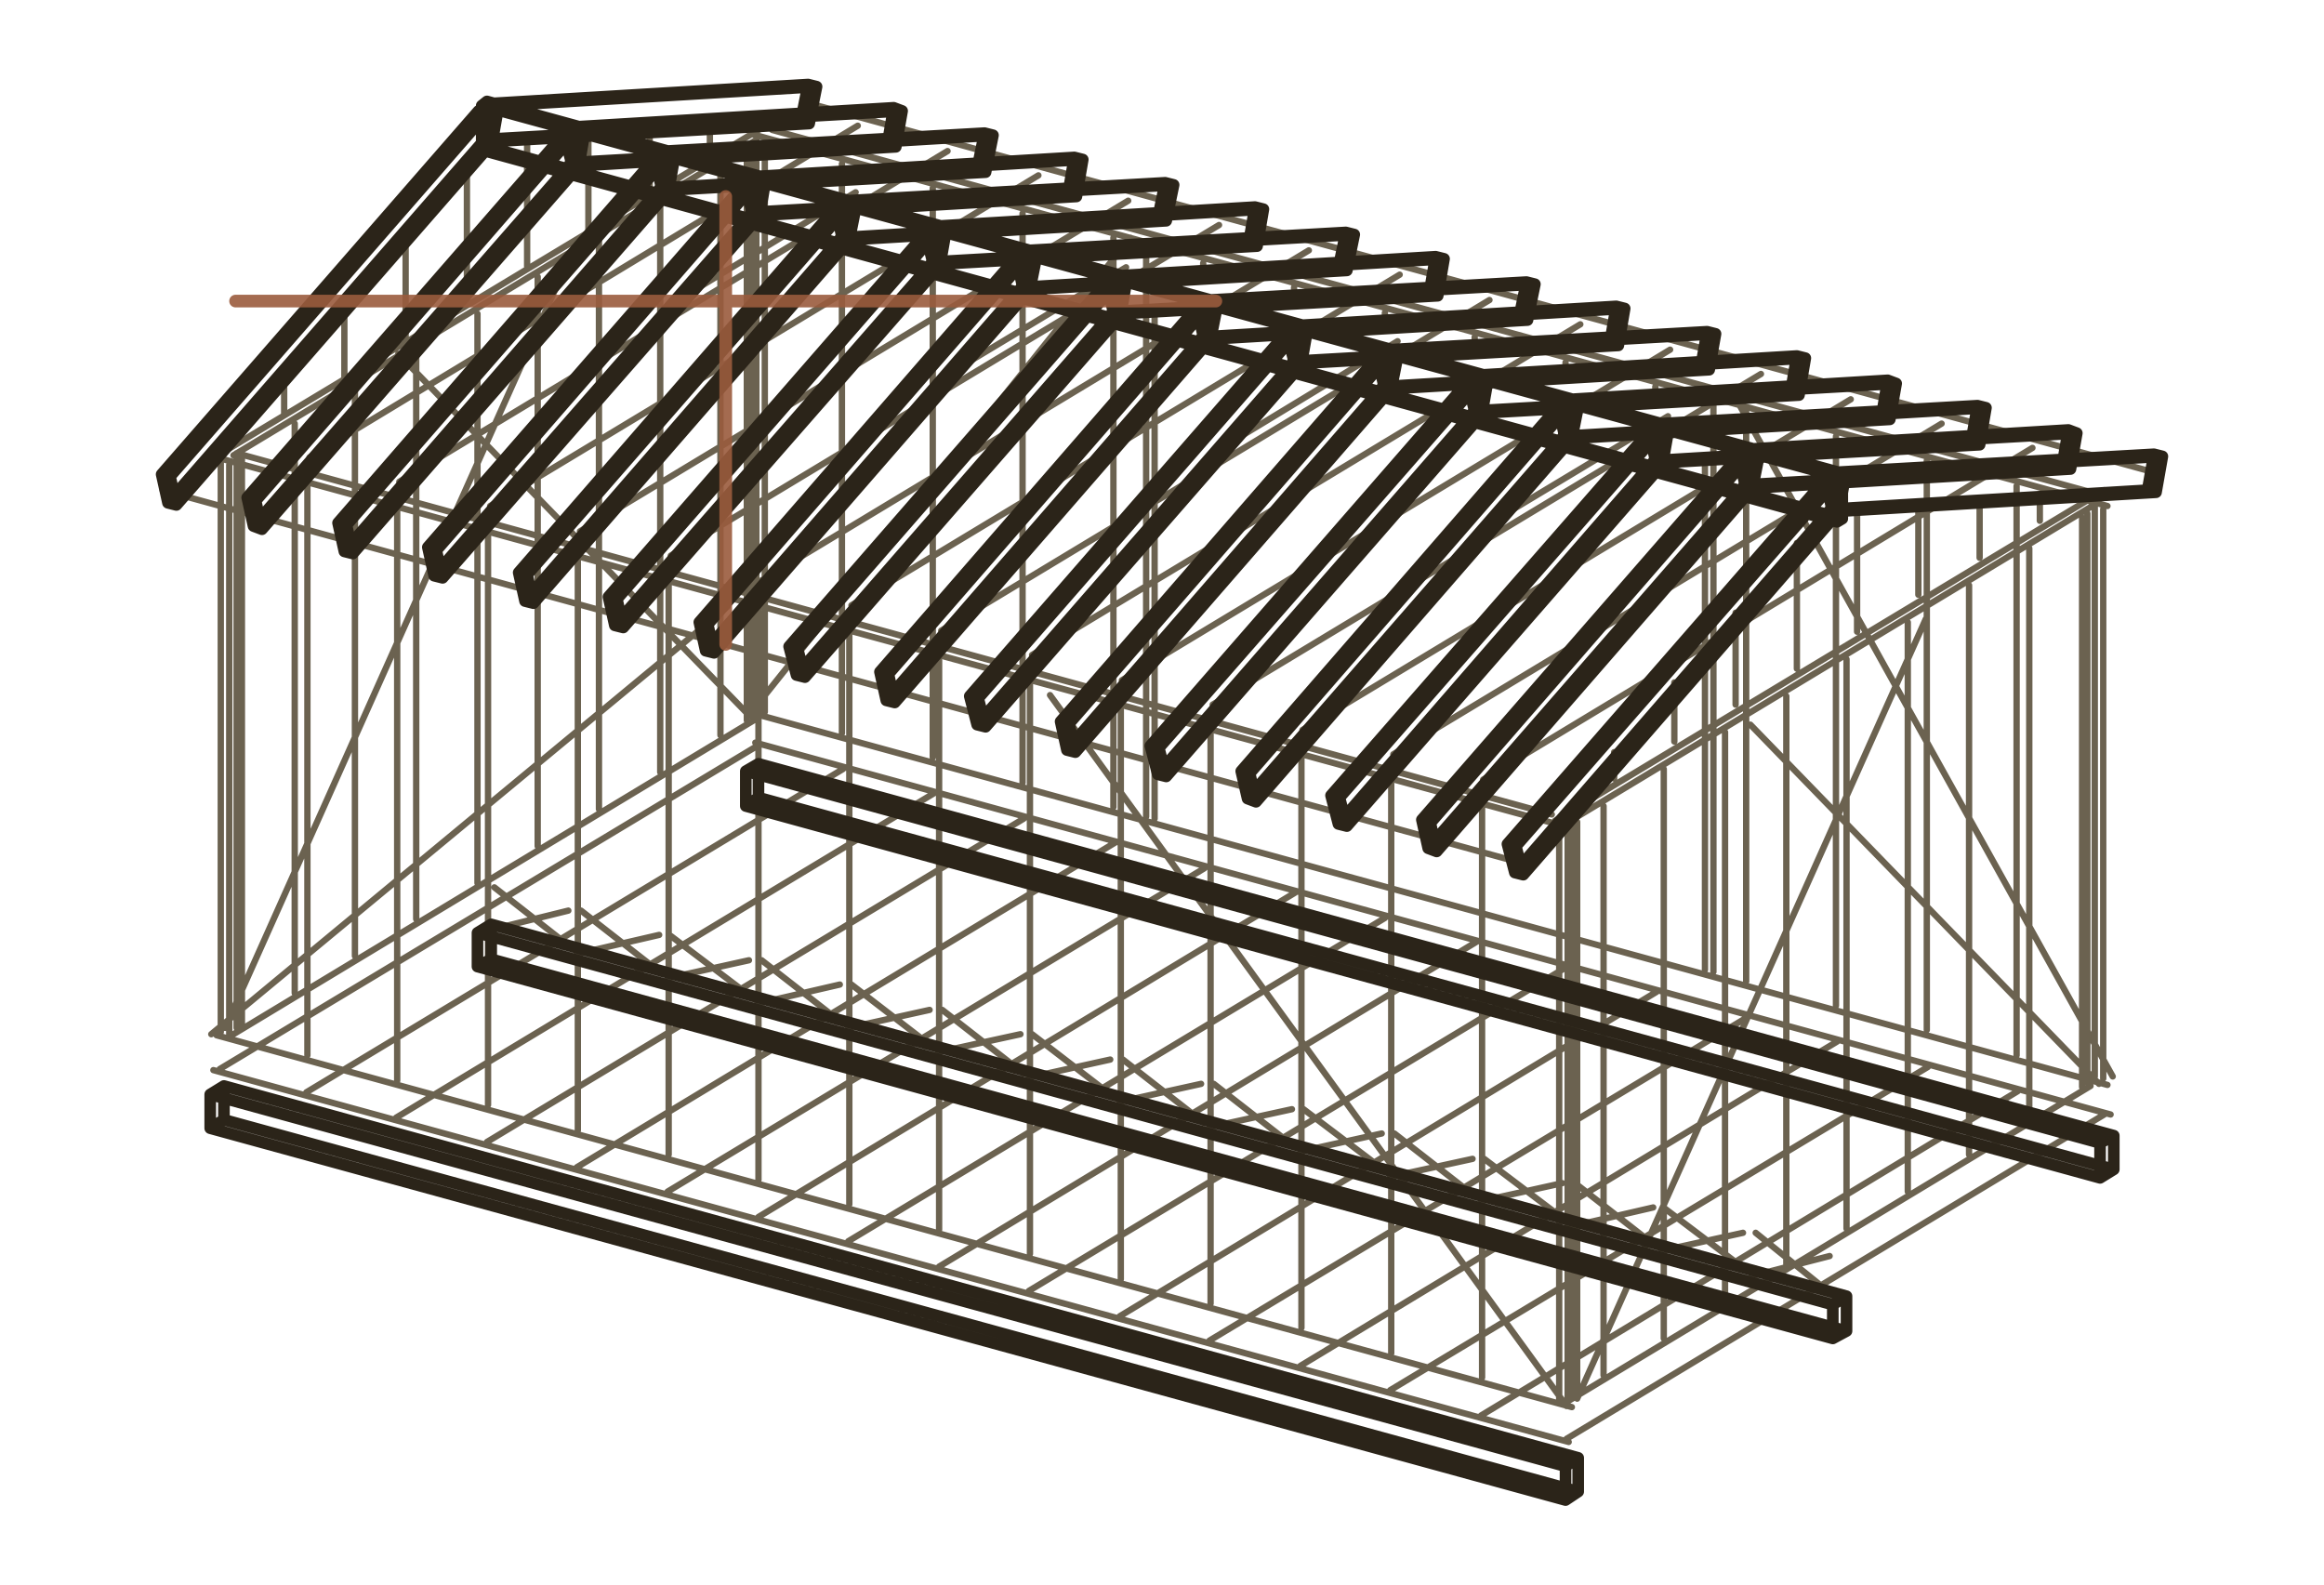
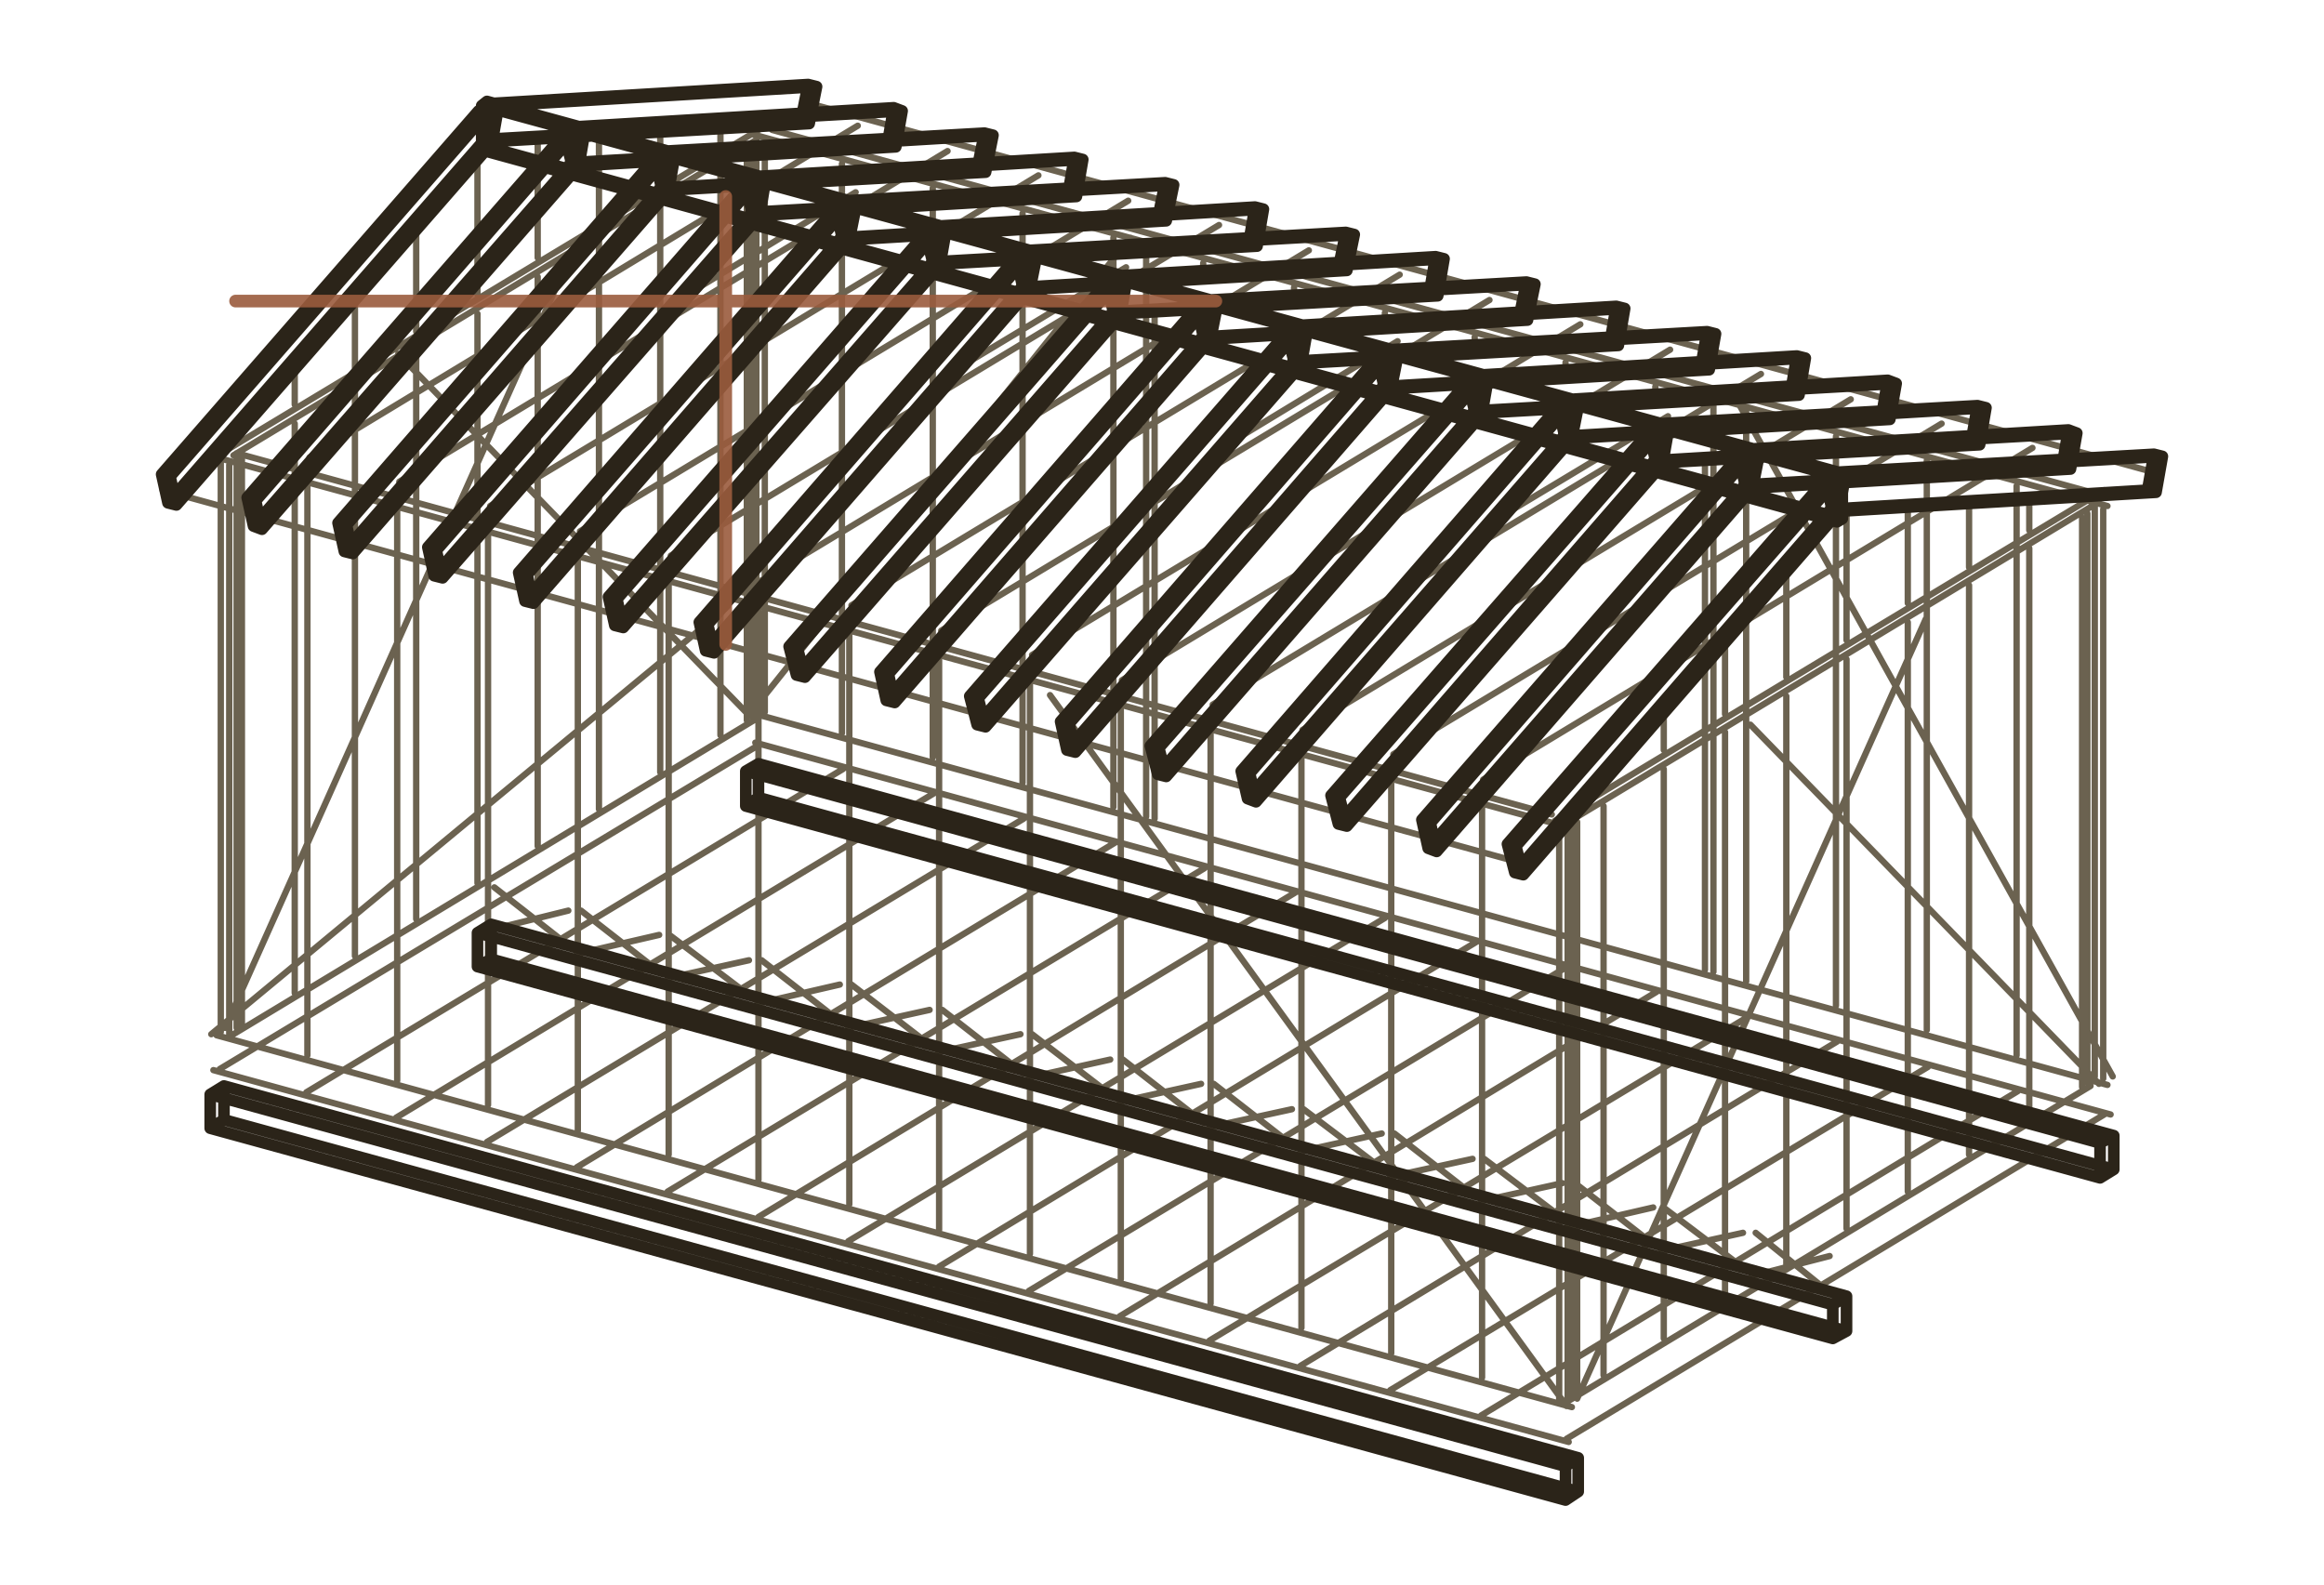
<svg xmlns="http://www.w3.org/2000/svg" viewBox="0 0 220 150" width="220" height="150" role="img">
  <g fill="none" stroke="#6b6250" stroke-width="0.6" stroke-linecap="round">
-     <path d="M71.7 70.6L20.8 101.2M79.8 72.8L29 103.4M88.4 75.1L37.5 105.8M96.9 77.5L46.1 108.1M105.5 79.8L54.6 110.5M114 82.2L63.2 112.8M122.6 84.5L71.8 115.2M131.1 86.9L80.3 117.5M139.7 89.2L88.9 119.9M148.2 91.6L97.4 122.2M156.8 93.9L106 124.6M165.4 96.3L114.5 126.9M173.9 98.6L123.1 129.3M182.5 101L131.6 131.6M191 103.3L140.2 134M199.2 105.5L148.3 136.2M71.5 70.3L199.8 105.5M20.2 101.3L148.5 136.5M46.8 84L54.2 89.8M46.5 88L53.8 86.2M55 86.2L62.7 92.2M54.6 90.3L62.4 88.5M63.5 88.6L71.3 94.5M63.2 92.6L70.9 90.9M72.1 90.9L79.8 96.9M71.7 95L79.5 93.2M80.6 93.2L88.4 99.2M80.3 97.3L88 95.6M89.2 95.6L96.9 101.6M88.8 99.6L96.6 97.9M97.7 97.9L105.5 103.9M97.4 102L105.1 100.3M106.3 100.3L114 106.3M106 104.3L113.7 102.6M114.9 102.6L122.6 108.6M114.5 106.7L122.3 105M123.4 105L131.2 110.9M123.1 109L130.8 107.3M132 107.3L139.7 113.3M131.6 111.4L139.4 109.7M140.5 109.7L148.3 115.6M140.2 113.7L147.9 112M149.1 112L156.8 118M148.7 116.1L156.5 114.3M157.6 114.4L165.4 120.3M157.3 118.4L165 116.7M166.2 116.7L173.5 122.6M165.8 120.8L173.2 118.9M71.2 67.5L199.5 102.7M71.2 12.7L199.5 47.9M73.1 12.3L197.6 46.5M71.6 67.2L71.6 13.3M79.7 69.4L79.7 15.5M88.3 71.7L88.3 17.8M96.8 74.1L96.8 20.2M105.4 76.4L105.4 22.5M165.3 92.9L165.3 39M173.8 95.2L173.8 41.3M182.4 97.5L182.4 43.6M190.9 99.9L190.9 46M199.1 102.1L199.1 48.2M72.4 67.4L72.4 13.5M198.3 101.9L198.3 48M108.5 77.3L108.5 23.4M109.3 77.5L109.3 29.8M162.2 92L162.2 38.1M161.4 91.8L161.4 44.1M109.1 26.8L162.1 41.3M108.6 27.1L161.5 41.6M113.9 25.6L113.9 24.9M122.5 28L122.5 27.2M131.1 30.3L131.1 29.6M139.6 32.7L139.6 31.9M148.2 35L148.2 34.3M156.7 37.3L156.7 36.6M71.7 66.7L107 22.5M164.7 38.4L200 101.9M148.8 133.2L20.5 98M148.8 78.4L20.5 43.3M146.9 77.1L22.4 42.9M148.4 132.7L148.4 78.8M140.3 130.4L140.3 76.5M131.7 128.1L131.7 74.2M123.2 125.7L123.2 71.8M114.6 123.4L114.6 69.5M106.1 121.1L106.1 67.2M97.5 118.7L97.5 64.8M88.9 116.4L88.9 62.5M80.4 114L80.4 60.1M71.8 111.7L71.8 57.8M63.3 109.3L63.3 55.4M54.7 107L54.7 53.1M46.2 104.6L46.2 50.7M37.6 102.3L37.6 48.4M29.1 99.9L29.1 46M20.9 97.7L20.9 43.8M147.6 132.5L147.6 78.6M21.7 97.9L21.7 44M148.3 133.1L99.4 65.8M68.9 57.4L20 97.9M197.9 102.8L148.5 132.6M197.9 48L148.5 77.8M199.2 46.4L147.2 77.7M197.6 102.5L197.6 48.6M192.1 105.8L192.1 51.9M186.4 109.3L186.4 55.4M180.6 112.8L180.6 58.9M174.8 116.3L174.8 62.4M169.1 119.8L169.1 65.9M163.3 123.2L163.3 69.3M157.5 126.7L157.5 72.8M151.8 130.2L151.8 76.3M148.8 132L148.8 78.1M197.1 102.9L197.1 49M149.3 131.7L149.3 77.8M198.7 102.6L165.7 68.6M182.3 58.6L149.3 132.4M22.1 97.9L71.5 68.1M22.1 43.1L71.5 13.3M20.8 43L72.8 11.7M22.4 97.3L22.4 43.4M27.9 94L27.9 40.1M33.6 90.5L33.6 36.6M39.4 87L39.4 33.1M45.2 83.6L45.2 29.7M50.9 80.1L50.9 26.2M56.7 76.6L56.7 22.7M62.5 73.1L62.5 19.2M68.2 69.6L68.2 15.7M71.2 67.8L71.2 13.9M22.9 97L22.9 43.1M70.7 68.2L70.7 14.3M21.3 97.3L54.3 23.5M37.7 33.5L70.7 67.5M81.2 11.9L29.3 43.3M89.7 14.3L37.8 45.6M98.3 16.6L46.4 47.9M106.8 19L54.9 50.3M115.4 21.3L63.5 52.6M123.9 23.7L72 55M132.5 26L80.6 57.3M141 28.4L89.1 59.7M149.6 30.7L97.7 62M158.1 33.1L106.2 64.4M166.7 35.4L114.8 66.7M175.2 37.8L123.3 69.1M183.8 40.1L131.9 71.4M192.4 42.4L140.4 73.8M81 18.2L63.7 28.7M106.6 25.3L89.3 35.7M132.3 32.3L115 42.8M157.9 39.4L140.6 49.8M67.2 14.8L67.2 12.4M61.5 18.3L61.5 12.7M55.7 21.8L55.7 13M49.9 25.2L49.9 13.4M44.2 28.7L44.2 16.8M38.4 32.2L38.4 23.5M32.6 35.7L32.6 30.1M26.9 39.2L26.9 36.7M193.1 49.3L193.1 46.9M187.4 52.8L187.4 47.2M181.6 56.3L181.6 47.6M175.8 59.8L175.8 47.9M170.1 63.3L170.1 51.4M164.3 66.7L164.3 58M158.5 70.2L158.5 64.6M152.8 73.7L152.8 71.2M76.3 9.7L204.6 44.9M143.7 81.6L15.4 46.4" />
+     <path d="M71.7 70.6L20.8 101.2M79.8 72.8L29 103.4M88.4 75.1L37.5 105.8M96.9 77.5L46.1 108.1M105.5 79.8L54.6 110.5M114 82.2L63.2 112.8M122.6 84.5L71.8 115.2M131.1 86.9L80.3 117.5M139.7 89.2L88.9 119.9M148.2 91.6L97.4 122.2M156.8 93.9L106 124.6M165.4 96.3L114.5 126.9M173.9 98.6L123.1 129.3M182.5 101L131.6 131.6M191 103.3L140.2 134M199.2 105.5L148.3 136.2M71.5 70.3L199.8 105.5M20.2 101.3L148.5 136.5M46.8 84L54.2 89.8M46.5 88L53.8 86.2M55 86.2L62.7 92.2M54.6 90.3L62.4 88.5M63.5 88.6L71.3 94.5M63.2 92.6L70.9 90.9M72.1 90.9L79.8 96.9M71.7 95L79.5 93.2M80.6 93.2L88.4 99.2M80.3 97.3L88 95.6M89.2 95.6L96.9 101.6M88.8 99.6L96.6 97.9M97.7 97.9L105.5 103.9M97.4 102L105.1 100.3M106.3 100.3L114 106.3M106 104.3L113.7 102.6M114.9 102.6L122.6 108.6M114.5 106.7L122.3 105M123.4 105L131.2 110.9M123.1 109L130.8 107.3M132 107.3L139.7 113.3M131.6 111.4L139.4 109.7M140.5 109.7L148.3 115.6M140.2 113.7L147.9 112M149.1 112L156.8 118M148.7 116.1L156.5 114.3M157.6 114.4L165.4 120.3M157.3 118.4L165 116.7M166.2 116.7L173.5 122.6M165.8 120.8L173.2 118.9M71.2 67.5L199.5 102.7M71.2 12.7L199.5 47.9M73.1 12.3L197.6 46.5M71.6 67.2L71.6 13.3M79.7 69.4L79.7 15.5M88.3 71.7L88.3 17.8M96.8 74.1L96.8 20.2M105.4 76.4L105.4 22.5M165.3 92.9L165.3 39M173.8 95.2L173.8 41.3M182.4 97.5L182.4 43.6M190.9 99.9L190.9 46M199.1 102.1L199.1 48.2M72.4 67.4L72.4 13.5M198.3 101.9L198.3 48M108.5 77.3L108.5 23.4M109.3 77.5L109.3 29.8M162.2 92L162.2 38.1M161.4 91.8L161.4 44.1M109.1 26.8L162.1 41.3M108.6 27.1L161.5 41.6M113.9 25.6L113.9 24.9M122.5 28L122.5 27.2M131.1 30.3L131.1 29.6M139.6 32.7L139.6 31.9M148.2 35L148.2 34.3M156.7 37.3L156.7 36.6M71.7 66.7L107 22.5M164.7 38.4L200 101.9M148.8 133.2L20.5 98M148.8 78.4L20.5 43.3M146.9 77.1L22.4 42.9M148.4 132.7L148.4 78.8M140.3 130.4L140.3 76.5M131.7 128.1L131.7 74.2M123.2 125.7L123.2 71.8M114.6 123.4L114.6 69.5M106.1 121.1L106.1 67.2M97.5 118.7L97.5 64.8M88.9 116.4L88.9 62.5M80.4 114L80.4 60.1M71.8 111.7L71.8 57.8M63.3 109.3L63.3 55.4M54.7 107L54.7 53.1M46.2 104.6L46.2 50.7M37.6 102.3L37.6 48.4M29.1 99.9L29.1 46M20.9 97.7L20.9 43.8M147.6 132.5L147.6 78.6M21.7 97.9L21.7 44M148.3 133.1L99.4 65.8M68.9 57.4L20 97.9M197.9 102.8L148.5 132.6M197.9 48L148.5 77.8M199.2 46.4L147.2 77.7M197.6 102.5L197.6 48.6M192.1 105.8L192.1 51.9M186.4 109.3L186.4 55.4M180.6 112.8L180.6 58.9M174.8 116.3L174.8 62.4M169.1 119.8L169.1 65.9M163.3 123.2L163.3 69.3M157.5 126.7L157.5 72.8M151.8 130.2L151.8 76.3M148.8 132L148.8 78.1M197.1 102.9L197.1 49M149.3 131.7L149.3 77.8M198.7 102.6L165.7 68.6M182.3 58.6L149.3 132.4M22.1 97.9L71.5 68.1M22.1 43.1L71.5 13.3M20.8 43L72.8 11.7M22.4 97.3L22.4 43.4M27.9 94L27.9 40.1M33.6 90.5L33.6 36.6M39.4 87L39.4 33.1M45.2 83.6L45.2 29.7M50.9 80.1L50.9 26.2M56.7 76.6L56.7 22.7M62.5 73.1L62.5 19.2M68.2 69.6L68.2 15.7M71.2 67.8L71.2 13.9M22.9 97L22.9 43.1M70.7 68.2L70.7 14.3M21.3 97.3L54.3 23.5M37.7 33.5L70.7 67.5M81.2 11.9L29.3 43.3M89.7 14.3L37.8 45.6M98.3 16.6L46.4 47.9M106.8 19L54.9 50.3M115.4 21.3L63.5 52.6M123.9 23.7L72 55M132.5 26L80.6 57.3M141 28.4L89.1 59.7M149.6 30.7L97.7 62M158.1 33.1L106.2 64.4M166.7 35.4L114.8 66.7M175.2 37.8L123.3 69.1M183.8 40.1L131.9 71.4M192.4 42.4L140.4 73.8M81 18.2L63.7 28.7M106.6 25.3L89.3 35.7M132.3 32.3L115 42.8M157.9 39.4L140.6 49.8M27.9 38.3L27.9 35.3M33.6 34.8L33.6 28.7M39.4 31.4L39.4 22.1M45.2 27.9L45.2 15.5M50.9 24.4L50.9 13.4M56.7 20.9L56.7 13M62.5 17.5L62.5 12.7M68.2 14L68.2 12.4M192.1 50.2L192.1 47.2M186.4 53.7L186.4 47.5M180.6 57.1L180.6 47.9M174.8 60.6L174.8 48.2M169.1 64.1L169.1 53M163.3 67.6L163.3 59.7M157.5 71L157.5 66.3M151.8 74.5L151.8 72.9M76.3 9.7L204.6 44.9M143.7 81.6L15.4 46.4" />
  </g>
  <g fill="none" stroke="#2b2419" stroke-width="1.1" stroke-linecap="round">
    <path d="M71.8 75.5L70.6 76.3M71.8 72.3L70.6 73M200.1 110.7L198.8 111.5M200.1 107.5L198.8 108.2M71.8 75.5L71.8 72.3M70.6 76.3L70.6 73M200.1 110.7L200.1 107.5M198.8 111.5L198.8 108.2M71.8 75.5L200.1 110.7M70.6 76.3L198.8 111.5M71.8 72.3L200.1 107.5M70.6 73L198.8 108.2M46.5 90.8L45.2 91.5M46.5 87.5L45.2 88.3M174.8 126L173.5 126.7M174.8 122.7L173.5 123.5M46.5 90.8L46.5 87.5M45.2 91.5L45.2 88.3M174.8 126L174.8 122.7M173.5 126.7L173.5 123.5M46.5 90.8L174.8 126M45.2 91.5L173.5 126.7M46.5 87.5L174.8 122.7M45.2 88.3L173.5 123.5M21.2 106L19.9 106.8M21.2 102.8L19.9 103.6M149.4 141.2L148.2 142M149.4 138L148.2 138.8M21.2 106L21.2 102.8M19.9 106.8L19.9 103.6M149.4 141.2L149.4 138M148.2 142L148.2 138.8M21.2 106L149.4 141.2M19.9 106.8L148.2 142M21.2 102.8L149.4 138M19.9 103.6L148.2 138.8M76.6 11.7L75.8 11.5M77.3 8.2L76.5 8M46.6 13.4L45.8 13.2M47.2 10L46.4 9.8M76.6 11.7L77.3 8.2M75.8 11.5L76.5 8M46.6 13.4L47.2 10M45.8 13.2L46.4 9.8M76.6 11.7L46.6 13.4M75.8 11.5L45.8 13.2M77.3 8.2L47.2 10M76.5 8L46.4 9.8M46.7 13.4L45.9 13.2M46.1 10.7L45.3 10.5M16.7 47.8L15.9 47.6M16.1 45.1L15.3 44.9M46.7 13.4L46.1 10.7M45.9 13.2L45.3 10.5M16.7 47.8L16.1 45.1M15.9 47.6L15.3 44.9M46.7 13.4L16.7 47.8M45.9 13.2L15.9 47.6M46.1 10.7L16.1 45.1M45.3 10.5L15.3 44.9M84.8 13.9L84 13.7M85.4 10.5L84.6 10.2M54.8 15.7L54 15.4M55.4 12.2L54.6 12M84.8 13.9L85.4 10.5M84 13.7L84.6 10.2M54.8 15.7L55.4 12.2M54 15.4L54.6 12M84.8 13.9L54.8 15.7M84 13.7L54 15.4M85.4 10.5L55.4 12.2M84.6 10.2L54.6 12M54.9 15.6L54.1 15.4M54.2 12.9L53.4 12.7M24.8 50.1L24 49.8M24.2 47.4L23.4 47.1M54.9 15.6L54.2 12.9M54.1 15.4L53.4 12.7M24.8 50.1L24.2 47.4M24 49.8L23.4 47.1M54.9 15.6L24.8 50.1M54.1 15.4L24 49.8M54.2 12.9L24.2 47.4M53.4 12.7L23.4 47.1M93.3 16.3L92.5 16M94 12.8L93.2 12.6M63.3 18L62.5 17.8M63.9 14.6L63.1 14.3M93.3 16.3L94 12.8M92.5 16L93.2 12.6M63.3 18L63.9 14.6M62.5 17.8L63.1 14.3M93.3 16.3L63.3 18M92.5 16L62.5 17.8M94 12.8L63.9 14.6M93.2 12.6L63.1 14.3M63.4 18L62.6 17.7M62.8 15.3L62 15M33.4 52.4L32.6 52.2M32.8 49.7L32 49.5M63.4 18L62.8 15.3M62.6 17.7L62 15M33.4 52.4L32.8 49.7M32.6 52.2L32 49.5M63.4 18L33.4 52.4M62.6 17.7L32.6 52.2M62.8 15.3L32.8 49.7M62 15L32 49.5M101.9 18.6L101.1 18.4M102.5 15.1L101.7 14.9M71.9 20.4L71.1 20.1M72.5 16.9L71.7 16.7M101.9 18.6L102.5 15.1M101.1 18.4L101.7 14.9M71.9 20.4L72.5 16.9M71.1 20.1L71.7 16.7M101.9 18.6L71.9 20.4M101.1 18.4L71.1 20.1M102.5 15.1L72.5 16.9M101.7 14.9L71.7 16.7M72 20.3L71.2 20.1M71.3 17.6L70.5 17.4M41.9 54.7L41.1 54.5M41.3 52.1L40.5 51.8M72 20.3L71.3 17.6M71.2 20.1L70.5 17.4M41.9 54.7L41.3 52.1M41.1 54.5L40.5 51.8M72 20.3L41.9 54.7M71.2 20.1L41.1 54.5M71.3 17.6L41.3 52.1M70.5 17.4L40.5 51.8M110.4 20.9L109.6 20.7M111.1 17.5L110.3 17.3M80.4 22.7L79.6 22.5M81.1 19.2L80.2 19M110.4 20.9L111.1 17.5M109.6 20.7L110.3 17.3M80.4 22.7L81.1 19.2M79.6 22.5L80.2 19M110.4 20.9L80.4 22.7M109.6 20.7L79.6 22.5M111.1 17.5L81.1 19.2M110.3 17.3L80.2 19M80.5 22.6L79.7 22.4M79.9 20L79.1 19.7M50.5 57.1L49.7 56.9M49.9 54.4L49.1 54.2M80.5 22.6L79.9 20M79.7 22.4L79.1 19.7M50.5 57.1L49.9 54.4M49.7 56.9L49.1 54.2M80.5 22.6L50.5 57.1M79.7 22.4L49.7 56.9M79.9 20L49.9 54.4M79.1 19.7L49.1 54.2M119 23.3L118.2 23.1M119.6 19.8L118.8 19.6M89 25L88.2 24.8M89.6 21.6L88.8 21.4M119 23.3L119.6 19.8M118.2 23.1L118.8 19.6M89 25L89.6 21.6M88.2 24.8L88.8 21.4M119 23.3L89 25M118.2 23.1L88.2 24.8M119.6 19.8L89.6 21.6M118.8 19.6L88.8 21.4M89.1 25L88.3 24.8M88.4 22.3L87.6 22.1M59 59.4L58.2 59.2M58.4 56.7L57.6 56.5M89.1 25L88.4 22.3M88.3 24.8L87.6 22.1M59 59.4L58.4 56.7M58.2 59.2L57.6 56.5M89.1 25L59 59.4M88.3 24.8L58.2 59.2M88.4 22.3L58.4 56.7M87.6 22.1L57.6 56.5M127.5 25.6L126.7 25.4M128.2 22.2L127.4 22M97.5 27.4L96.7 27.2M98.2 23.9L97.4 23.7M127.5 25.6L128.2 22.2M126.7 25.4L127.4 22M97.5 27.4L98.2 23.9M96.7 27.2L97.4 23.7M127.5 25.6L97.5 27.4M126.7 25.4L96.7 27.2M128.2 22.2L98.2 23.9M127.4 22L97.4 23.7M97.6 27.3L96.8 27.1M97 24.6L96.2 24.4M67.6 61.8L66.8 61.6M67 59.1L66.2 58.9M97.6 27.3L97 24.6M96.8 27.1L96.2 24.4M67.6 61.8L67 59.1M66.8 61.6L66.2 58.9M97.6 27.3L67.6 61.8M96.8 27.1L66.8 61.6M97 24.6L67 59.1M96.2 24.4L66.2 58.9M136.1 28L135.3 27.8M136.7 24.5L135.9 24.3M106.1 29.7L105.3 29.5M106.7 26.3L105.9 26.1M136.1 28L136.7 24.5M135.3 27.8L135.9 24.3M106.1 29.7L106.7 26.3M105.3 29.5L105.9 26.1M136.1 28L106.1 29.7M135.3 27.8L105.3 29.5M136.7 24.5L106.7 26.3M135.9 24.3L105.9 26.1M106.2 29.7L105.4 29.5M105.5 27L104.7 26.8M76.2 64.1L75.4 63.9M75.5 61.4L74.7 61.2M106.2 29.7L105.5 27M105.4 29.5L104.7 26.8M76.2 64.1L75.5 61.4M75.4 63.9L74.7 61.2M106.2 29.7L76.2 64.1M105.4 29.5L75.4 63.9M105.5 27L75.5 61.4M104.7 26.8L74.7 61.2M144.6 30.3L143.8 30.1M145.3 26.9L144.5 26.7M114.6 32.1L113.8 31.9M115.3 28.6L114.5 28.4M144.6 30.3L145.3 26.9M143.8 30.1L144.5 26.7M114.6 32.1L115.3 28.6M113.8 31.9L114.5 28.4M144.6 30.3L114.6 32.1M143.8 30.1L113.8 31.9M145.3 26.9L115.3 28.6M144.5 26.7L114.5 28.4M114.7 32L113.9 31.8M114.1 29.3L113.3 29.1M84.7 66.5L83.9 66.3M84.1 63.8L83.3 63.6M114.7 32L114.1 29.3M113.9 31.8L113.3 29.1M84.7 66.5L84.1 63.8M83.9 66.3L83.3 63.6M114.7 32L84.7 66.5M113.9 31.8L83.9 66.3M114.1 29.3L84.1 63.8M113.3 29.1L83.3 63.6M153.2 32.7L152.4 32.5M153.8 29.2L153 29M123.2 34.4L122.4 34.2M123.8 31L123 30.8M153.2 32.7L153.8 29.2M152.4 32.5L153 29M123.2 34.4L123.8 31M122.4 34.2L123 30.8M153.2 32.7L123.2 34.4M152.4 32.5L122.4 34.2M153.8 29.2L123.8 31M153 29L123 30.8M123.3 34.4L122.5 34.2M122.6 31.7L121.8 31.5M93.3 68.8L92.5 68.6M92.6 66.1L91.8 65.9M123.3 34.4L122.6 31.7M122.5 34.2L121.8 31.5M93.3 68.8L92.6 66.1M92.5 68.6L91.8 65.9M123.3 34.4L93.3 68.8M122.5 34.2L92.5 68.6M122.6 31.7L92.6 66.1M121.8 31.5L91.8 65.9M161.8 35L161 34.8M162.4 31.6L161.6 31.4M131.7 36.8L130.9 36.6M132.4 33.3L131.6 33.1M161.8 35L162.4 31.6M161 34.8L161.6 31.4M131.7 36.8L132.4 33.3M130.9 36.6L131.6 33.1M161.8 35L131.7 36.8M161 34.8L130.9 36.6M162.4 31.6L132.4 33.3M161.6 31.4L131.6 33.1M131.8 36.7L131 36.5M131.2 34L130.4 33.8M101.8 71.2L101 71M101.2 68.5L100.4 68.3M131.8 36.7L131.2 34M131 36.5L130.4 33.8M101.8 71.2L101.2 68.5M101 71L100.4 68.3M131.8 36.7L101.8 71.2M131 36.5L101 71M131.2 34L101.2 68.5M130.4 33.8L100.4 68.3M170.3 37.4L169.5 37.2M170.9 33.9L170.1 33.7M140.3 39.1L139.5 38.9M140.9 35.7L140.1 35.5M170.3 37.4L170.9 33.9M169.5 37.2L170.1 33.7M140.3 39.1L140.9 35.7M139.5 38.9L140.1 35.5M170.3 37.4L140.3 39.1M169.5 37.2L139.5 38.9M170.9 33.9L140.9 35.7M170.1 33.7L140.1 35.5M140.4 39.1L139.6 38.9M139.8 36.4L138.9 36.2M110.4 73.5L109.6 73.3M109.7 70.8L108.9 70.6M140.4 39.1L139.8 36.4M139.6 38.9L138.9 36.2M110.4 73.5L109.7 70.8M109.6 73.3L108.9 70.6M140.4 39.1L110.4 73.5M139.6 38.9L109.6 73.3M139.8 36.4L109.7 70.8M138.9 36.2L108.9 70.6M178.9 39.7L178.1 39.5M179.5 36.3L178.7 36M148.8 41.5L148 41.3M149.5 38L148.7 37.8M178.9 39.7L179.5 36.3M178.1 39.5L178.7 36M148.8 41.5L149.5 38M148 41.3L148.7 37.8M178.9 39.7L148.8 41.5M178.1 39.5L148 41.3M179.5 36.3L149.5 38M178.7 36L148.7 37.8M148.9 41.4L148.1 41.2M148.3 38.7L147.5 38.5M118.9 75.9L118.1 75.6M118.3 73.2L117.5 73M148.9 41.4L148.3 38.7M148.1 41.2L147.5 38.5M118.9 75.9L118.3 73.2M118.1 75.6L117.5 73M148.9 41.4L118.9 75.9M148.1 41.2L118.1 75.6M148.3 38.7L118.3 73.2M147.5 38.5L117.5 73M187.4 42.1L186.6 41.8M188 38.6L187.2 38.4M157.4 43.8L156.6 43.6M158 40.4L157.2 40.1M187.4 42.1L188 38.6M186.6 41.8L187.2 38.4M157.4 43.8L158 40.4M156.6 43.6L157.2 40.1M187.4 42.1L157.4 43.8M186.6 41.8L156.6 43.6M188 38.6L158 40.4M187.2 38.4L157.2 40.1M157.5 43.8L156.7 43.5M156.9 41.1L156.1 40.9M127.5 78.2L126.7 78M126.8 75.5L126 75.3M157.5 43.8L156.9 41.1M156.7 43.5L156.1 40.9M127.5 78.2L126.8 75.5M126.7 78L126 75.3M157.5 43.8L127.5 78.2M156.7 43.5L126.7 78M156.9 41.1L126.8 75.5M156.1 40.9L126 75.3M196 44.4L195.2 44.2M196.6 41L195.8 40.7M165.9 46.2L165.1 45.9M166.6 42.7L165.8 42.5M196 44.4L196.6 41M195.2 44.2L195.8 40.7M165.9 46.2L166.6 42.7M165.1 45.9L165.8 42.5M196 44.4L165.9 46.2M195.2 44.2L165.1 45.9M196.6 41L166.6 42.7M195.8 40.7L165.8 42.5M166 46.1L165.2 45.9M165.4 43.4L164.6 43.2M136 80.6L135.2 80.3M135.4 77.9L134.6 77.6M166 46.1L165.4 43.4M165.2 45.9L164.6 43.2M136 80.6L135.4 77.9M135.2 80.3L134.6 77.6M166 46.1L136 80.6M165.2 45.9L135.2 80.3M165.4 43.4L135.4 77.9M164.6 43.2L134.6 77.6M204.1 46.6L203.3 46.4M204.7 43.2L203.9 43M174.1 48.4L173.3 48.2M174.7 44.9L173.9 44.7M204.1 46.6L204.7 43.2M203.3 46.4L203.9 43M174.1 48.4L174.7 44.9M173.3 48.2L173.9 44.7M204.1 46.6L174.1 48.4M203.3 46.4L173.3 48.2M204.7 43.2L174.7 44.9M203.9 43L173.9 44.7M174.2 48.3L173.4 48.1M173.6 45.7L172.8 45.4M144.2 82.8L143.4 82.6M143.5 80.1L142.7 79.9M174.2 48.3L173.6 45.7M173.4 48.1L172.8 45.4M144.2 82.8L143.5 80.1M143.4 82.6L142.7 79.9M174.2 48.3L144.2 82.8M173.4 48.1L143.4 82.6M173.6 45.7L143.5 80.1M172.8 45.4L142.7 79.9M46.1 13.9L45.6 14.2M46.1 9.6L45.6 10M174.4 49.1L173.9 49.4M174.4 44.8L173.9 45.1M46.1 13.9L46.1 9.6M45.6 14.2L45.6 10M174.4 49.1L174.4 44.8M173.9 49.4L173.9 45.1M46.1 13.9L174.4 49.1M45.6 14.2L173.9 49.4M46.1 9.6L174.4 44.8M45.6 10L173.9 45.1" />
  </g>
  <g fill="none" stroke="#9a5b3d" stroke-width="1.2" stroke-linecap="round" opacity="0.9">
    <path d="M68.7 61L68.7 18.6M22.3 28.5L115.1 28.5" />
  </g>
</svg>
